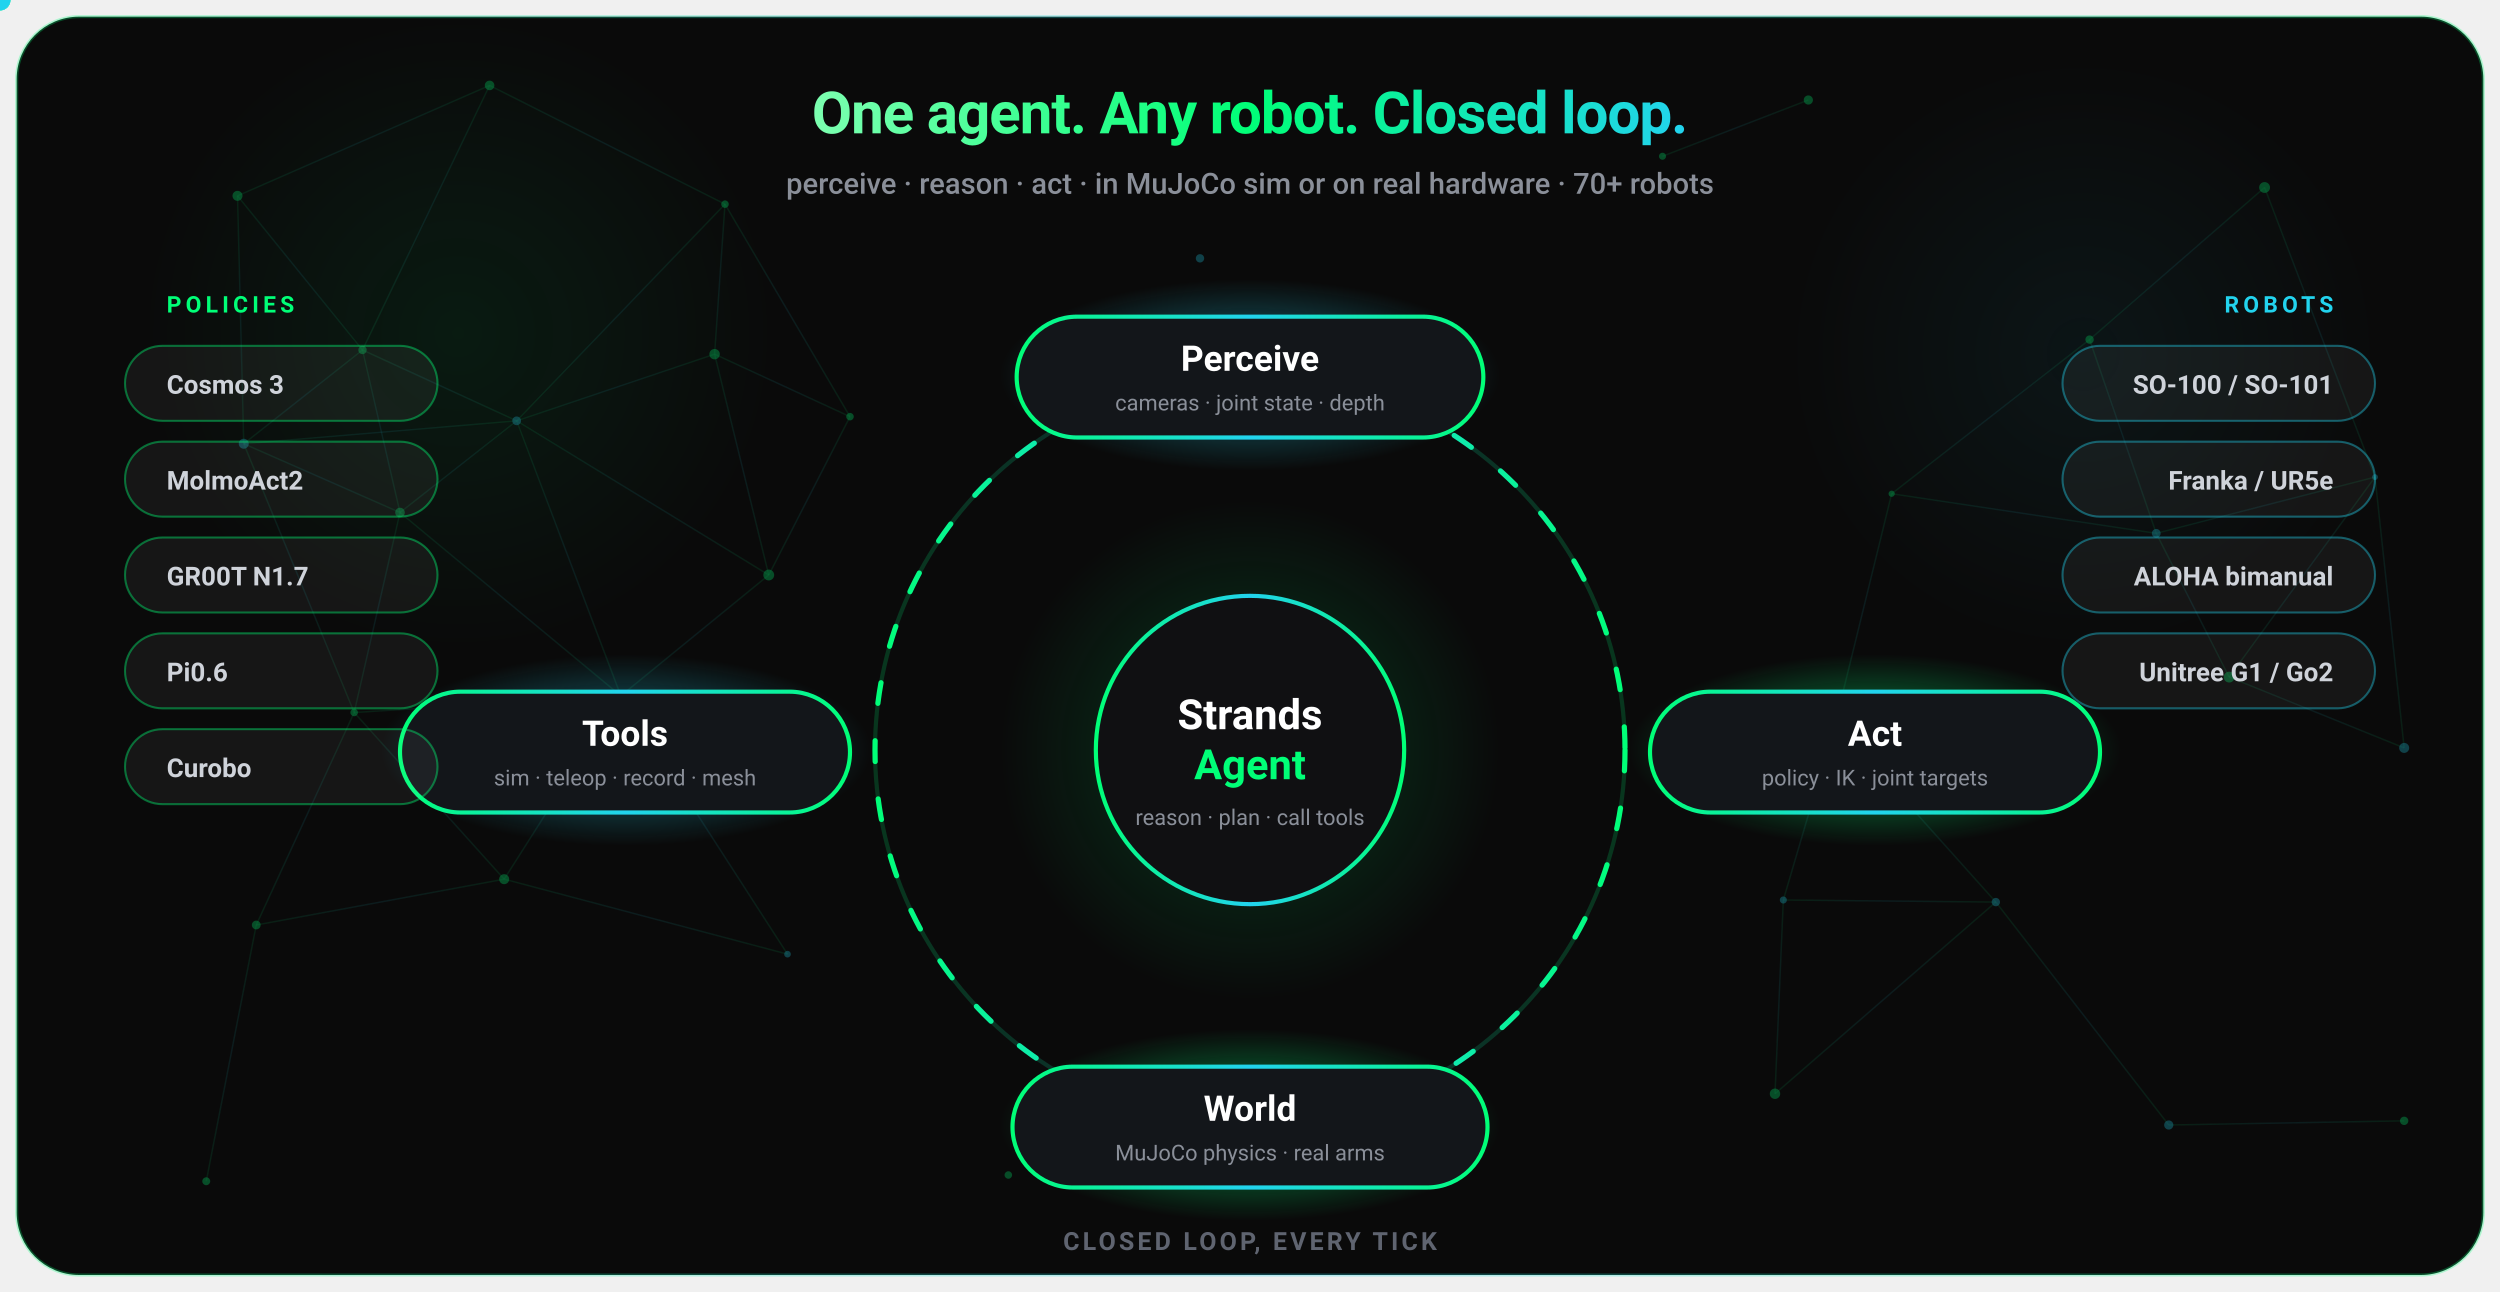
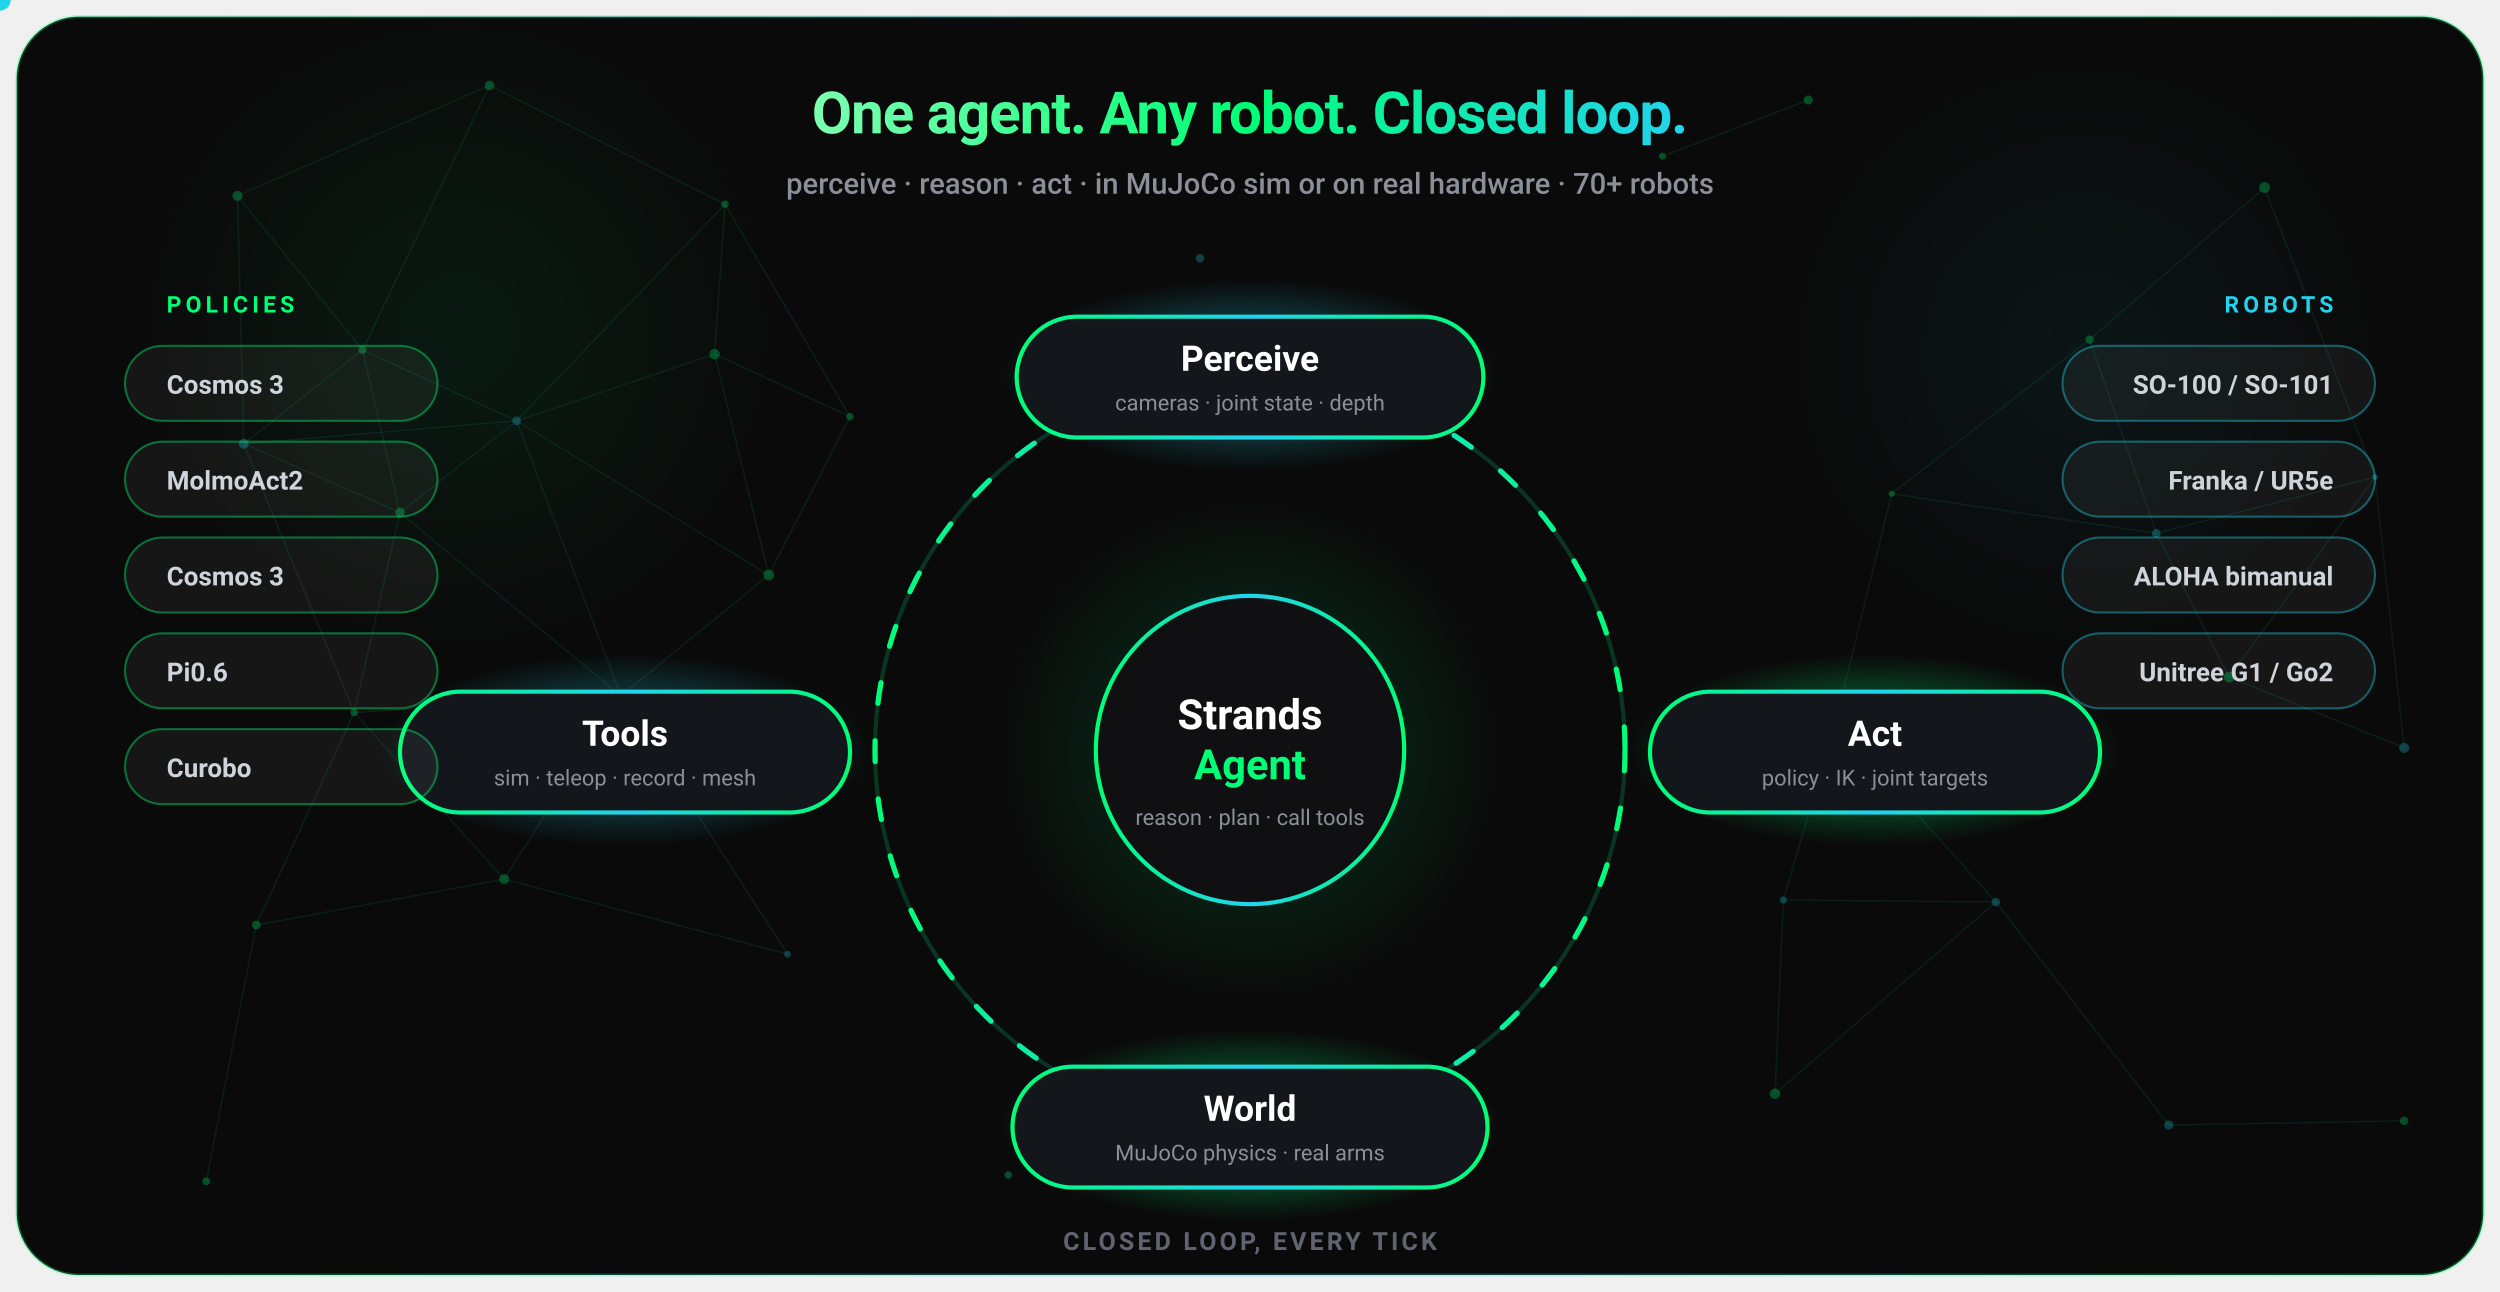
<svg xmlns="http://www.w3.org/2000/svg" viewBox="0 0 1200 620" width="1200" height="620" font-family="-apple-system, BlinkMacSystemFont, 'Segoe UI', Roboto, Helvetica, Arial, sans-serif">
  <defs>
    <linearGradient id="gx" x1="0" y1="0" x2="1" y2="0">
      <stop offset="0" stop-color="#00FF77" />
      <stop offset="0.5" stop-color="#22D3EE" />
      <stop offset="1" stop-color="#00FF77" />
      <animateTransform attributeName="gradientTransform" type="translate" values="-0.3 0; 0.3 0; -0.3 0" dur="7s" repeatCount="indefinite" />
    </linearGradient>
    <linearGradient id="gxTitle" x1="0" y1="0" x2="1" y2="0">
      <stop offset="0" stop-color="#7CFFB0" />
      <stop offset="0.5" stop-color="#00FF77" />
      <stop offset="1" stop-color="#22D3EE" />
      <animateTransform attributeName="gradientTransform" type="translate" values="-0.4 0; 0.4 0; -0.4 0" dur="9s" repeatCount="indefinite" />
    </linearGradient>
    <radialGradient id="glowG" cx="0.5" cy="0.5" r="0.5">
      <stop offset="0" stop-color="#00FF77" stop-opacity="0.55" />
      <stop offset="1" stop-color="#00FF77" stop-opacity="0" />
    </radialGradient>
    <radialGradient id="glowC" cx="0.5" cy="0.5" r="0.5">
      <stop offset="0" stop-color="#22D3EE" stop-opacity="0.5" />
      <stop offset="1" stop-color="#22D3EE" stop-opacity="0" />
    </radialGradient>
    <radialGradient id="coreGlow" cx="0.5" cy="0.5" r="0.5">
      <stop offset="0" stop-color="#00FF77" stop-opacity="0.4" />
      <stop offset="0.6" stop-color="#00FF77" stop-opacity="0.08" />
      <stop offset="1" stop-color="#00FF77" stop-opacity="0" />
    </radialGradient>
    <filter id="blurBig" x="-50%" y="-50%" width="200%" height="200%">
      <feGaussianBlur stdDeviation="44" />
    </filter>
  </defs>
  <rect x="8" y="8" width="1184" height="604" rx="30" fill="#0a0a0a" />
  <rect x="8" y="8" width="1184" height="604" rx="30" fill="none" stroke="url(#gx)" stroke-opacity="0.28" stroke-width="1.5" />
  <g opacity="0.5">
    <circle cx="220" cy="160" r="150" fill="url(#glowG)" opacity="0.25">
      <animateTransform attributeName="transform" type="translate" values="0 0; 40 30; 0 0" dur="24s" repeatCount="indefinite" />
    </circle>
    <circle cx="1000" cy="170" r="140" fill="url(#glowC)" opacity="0.22">
      <animateTransform attributeName="transform" type="translate" values="0 0; -40 40; 0 0" dur="27s" repeatCount="indefinite" />
    </circle>
    <line x1="1035" y1="256" x2="1003" y2="163" stroke="url(#gx)" stroke-width="0.7" stroke-opacity="0.18">
      <animate attributeName="stroke-opacity" values="0.05;0.32;0.05" dur="6s" begin="0.0s" repeatCount="indefinite" />
    </line>
    <line x1="1035" y1="256" x2="1070" y2="325" stroke="url(#gx)" stroke-width="0.7" stroke-opacity="0.18">
      <animate attributeName="stroke-opacity" values="0.05;0.32;0.05" dur="7s" begin="0.6s" repeatCount="indefinite" />
    </line>
    <line x1="1035" y1="256" x2="908" y2="237" stroke="url(#gx)" stroke-width="0.7" stroke-opacity="0.18">
      <animate attributeName="stroke-opacity" values="0.05;0.32;0.05" dur="8s" begin="1.2s" repeatCount="indefinite" />
    </line>
    <line x1="1035" y1="256" x2="1140" y2="229" stroke="url(#gx)" stroke-width="0.7" stroke-opacity="0.18">
      <animate attributeName="stroke-opacity" values="0.05;0.32;0.05" dur="9s" begin="1.8s" repeatCount="indefinite" />
    </line>
    <line x1="1003" y1="163" x2="1087" y2="90" stroke="url(#gx)" stroke-width="0.7" stroke-opacity="0.18">
      <animate attributeName="stroke-opacity" values="0.05;0.32;0.05" dur="10s" begin="2.4s" repeatCount="indefinite" />
    </line>
    <line x1="1003" y1="163" x2="908" y2="237" stroke="url(#gx)" stroke-width="0.7" stroke-opacity="0.18">
      <animate attributeName="stroke-opacity" values="0.05;0.32;0.05" dur="11s" begin="0.0s" repeatCount="indefinite" />
    </line>
    <line x1="117" y1="213" x2="170" y2="342" stroke="url(#gx)" stroke-width="0.7" stroke-opacity="0.18">
      <animate attributeName="stroke-opacity" values="0.05;0.32;0.05" dur="12s" begin="0.6s" repeatCount="indefinite" />
    </line>
    <line x1="117" y1="213" x2="114" y2="94" stroke="url(#gx)" stroke-width="0.7" stroke-opacity="0.18">
      <animate attributeName="stroke-opacity" values="0.05;0.32;0.05" dur="6s" begin="1.2s" repeatCount="indefinite" />
    </line>
    <line x1="117" y1="213" x2="248" y2="202" stroke="url(#gx)" stroke-width="0.7" stroke-opacity="0.18">
      <animate attributeName="stroke-opacity" values="0.05;0.32;0.05" dur="7s" begin="1.8s" repeatCount="indefinite" />
    </line>
    <line x1="117" y1="213" x2="192" y2="246" stroke="url(#gx)" stroke-width="0.7" stroke-opacity="0.18">
      <animate attributeName="stroke-opacity" values="0.05;0.32;0.05" dur="8s" begin="2.4s" repeatCount="indefinite" />
    </line>
    <line x1="117" y1="213" x2="174" y2="168" stroke="url(#gx)" stroke-width="0.7" stroke-opacity="0.18">
      <animate attributeName="stroke-opacity" values="0.05;0.32;0.05" dur="9s" begin="0.0s" repeatCount="indefinite" />
    </line>
    <line x1="1070" y1="325" x2="1154" y2="359" stroke="url(#gx)" stroke-width="0.7" stroke-opacity="0.18">
      <animate attributeName="stroke-opacity" values="0.05;0.32;0.05" dur="10s" begin="0.6s" repeatCount="indefinite" />
    </line>
    <line x1="1070" y1="325" x2="1140" y2="229" stroke="url(#gx)" stroke-width="0.7" stroke-opacity="0.18">
      <animate attributeName="stroke-opacity" values="0.05;0.32;0.05" dur="11s" begin="1.2s" repeatCount="indefinite" />
    </line>
    <line x1="1087" y1="90" x2="1140" y2="229" stroke="url(#gx)" stroke-width="0.7" stroke-opacity="0.18">
      <animate attributeName="stroke-opacity" values="0.05;0.32;0.05" dur="12s" begin="1.8s" repeatCount="indefinite" />
    </line>
    <line x1="123" y1="444" x2="170" y2="342" stroke="url(#gx)" stroke-width="0.7" stroke-opacity="0.18">
      <animate attributeName="stroke-opacity" values="0.05;0.32;0.05" dur="6s" begin="2.4s" repeatCount="indefinite" />
    </line>
    <line x1="123" y1="444" x2="99" y2="567" stroke="url(#gx)" stroke-width="0.7" stroke-opacity="0.18">
      <animate attributeName="stroke-opacity" values="0.05;0.32;0.05" dur="7s" begin="0.0s" repeatCount="indefinite" />
    </line>
    <line x1="123" y1="444" x2="242" y2="422" stroke="url(#gx)" stroke-width="0.7" stroke-opacity="0.18">
      <animate attributeName="stroke-opacity" values="0.05;0.32;0.05" dur="8s" begin="0.6s" repeatCount="indefinite" />
    </line>
    <line x1="348" y1="98" x2="235" y2="41" stroke="url(#gx)" stroke-width="0.7" stroke-opacity="0.18">
      <animate attributeName="stroke-opacity" values="0.05;0.32;0.05" dur="9s" begin="1.2s" repeatCount="indefinite" />
    </line>
    <line x1="348" y1="98" x2="248" y2="202" stroke="url(#gx)" stroke-width="0.7" stroke-opacity="0.18">
      <animate attributeName="stroke-opacity" values="0.05;0.32;0.05" dur="10s" begin="1.8s" repeatCount="indefinite" />
    </line>
    <line x1="348" y1="98" x2="408" y2="200" stroke="url(#gx)" stroke-width="0.7" stroke-opacity="0.18">
      <animate attributeName="stroke-opacity" values="0.05;0.32;0.05" dur="11s" begin="2.4s" repeatCount="indefinite" />
    </line>
    <line x1="348" y1="98" x2="343" y2="170" stroke="url(#gx)" stroke-width="0.7" stroke-opacity="0.18">
      <animate attributeName="stroke-opacity" values="0.05;0.32;0.05" dur="12s" begin="0.0s" repeatCount="indefinite" />
    </line>
    <line x1="378" y1="458" x2="298" y2="334" stroke="url(#gx)" stroke-width="0.7" stroke-opacity="0.18">
      <animate attributeName="stroke-opacity" values="0.05;0.32;0.05" dur="6s" begin="0.6s" repeatCount="indefinite" />
    </line>
    <line x1="378" y1="458" x2="242" y2="422" stroke="url(#gx)" stroke-width="0.7" stroke-opacity="0.18">
      <animate attributeName="stroke-opacity" values="0.05;0.32;0.05" dur="7s" begin="1.2s" repeatCount="indefinite" />
    </line>
    <line x1="798" y1="75" x2="868" y2="48" stroke="url(#gx)" stroke-width="0.7" stroke-opacity="0.18">
      <animate attributeName="stroke-opacity" values="0.05;0.32;0.05" dur="8s" begin="1.8s" repeatCount="indefinite" />
    </line>
    <line x1="170" y1="342" x2="192" y2="246" stroke="url(#gx)" stroke-width="0.7" stroke-opacity="0.18">
      <animate attributeName="stroke-opacity" values="0.05;0.32;0.05" dur="9s" begin="2.4s" repeatCount="indefinite" />
    </line>
    <line x1="170" y1="342" x2="298" y2="334" stroke="url(#gx)" stroke-width="0.7" stroke-opacity="0.18">
      <animate attributeName="stroke-opacity" values="0.05;0.32;0.05" dur="10s" begin="0.0s" repeatCount="indefinite" />
    </line>
    <line x1="170" y1="342" x2="242" y2="422" stroke="url(#gx)" stroke-width="0.7" stroke-opacity="0.18">
      <animate attributeName="stroke-opacity" values="0.05;0.32;0.05" dur="11s" begin="0.6s" repeatCount="indefinite" />
    </line>
    <line x1="881" y1="347" x2="908" y2="237" stroke="url(#gx)" stroke-width="0.7" stroke-opacity="0.18">
      <animate attributeName="stroke-opacity" values="0.05;0.32;0.05" dur="12s" begin="1.2s" repeatCount="indefinite" />
    </line>
    <line x1="881" y1="347" x2="958" y2="433" stroke="url(#gx)" stroke-width="0.7" stroke-opacity="0.18">
      <animate attributeName="stroke-opacity" values="0.05;0.32;0.05" dur="6s" begin="1.8s" repeatCount="indefinite" />
    </line>
    <line x1="881" y1="347" x2="856" y2="432" stroke="url(#gx)" stroke-width="0.7" stroke-opacity="0.18">
      <animate attributeName="stroke-opacity" values="0.05;0.32;0.05" dur="7s" begin="2.4s" repeatCount="indefinite" />
    </line>
    <line x1="114" y1="94" x2="235" y2="41" stroke="url(#gx)" stroke-width="0.7" stroke-opacity="0.18">
      <animate attributeName="stroke-opacity" values="0.05;0.32;0.05" dur="8s" begin="0.0s" repeatCount="indefinite" />
    </line>
    <line x1="114" y1="94" x2="174" y2="168" stroke="url(#gx)" stroke-width="0.7" stroke-opacity="0.18">
      <animate attributeName="stroke-opacity" values="0.05;0.32;0.05" dur="9s" begin="0.6s" repeatCount="indefinite" />
    </line>
    <line x1="235" y1="41" x2="174" y2="168" stroke="url(#gx)" stroke-width="0.7" stroke-opacity="0.18">
      <animate attributeName="stroke-opacity" values="0.05;0.32;0.05" dur="10s" begin="1.2s" repeatCount="indefinite" />
    </line>
    <line x1="248" y1="202" x2="192" y2="246" stroke="url(#gx)" stroke-width="0.7" stroke-opacity="0.18">
      <animate attributeName="stroke-opacity" values="0.05;0.32;0.05" dur="11s" begin="1.8s" repeatCount="indefinite" />
    </line>
    <line x1="248" y1="202" x2="369" y2="276" stroke="url(#gx)" stroke-width="0.7" stroke-opacity="0.18">
      <animate attributeName="stroke-opacity" values="0.05;0.32;0.05" dur="12s" begin="2.4s" repeatCount="indefinite" />
    </line>
    <line x1="248" y1="202" x2="298" y2="334" stroke="url(#gx)" stroke-width="0.7" stroke-opacity="0.18">
      <animate attributeName="stroke-opacity" values="0.05;0.32;0.05" dur="6s" begin="0.0s" repeatCount="indefinite" />
    </line>
    <line x1="248" y1="202" x2="343" y2="170" stroke="url(#gx)" stroke-width="0.7" stroke-opacity="0.18">
      <animate attributeName="stroke-opacity" values="0.05;0.32;0.05" dur="7s" begin="0.6s" repeatCount="indefinite" />
    </line>
    <line x1="248" y1="202" x2="174" y2="168" stroke="url(#gx)" stroke-width="0.7" stroke-opacity="0.18">
      <animate attributeName="stroke-opacity" values="0.05;0.32;0.05" dur="8s" begin="1.2s" repeatCount="indefinite" />
    </line>
    <line x1="192" y1="246" x2="298" y2="334" stroke="url(#gx)" stroke-width="0.7" stroke-opacity="0.18">
      <animate attributeName="stroke-opacity" values="0.05;0.32;0.05" dur="9s" begin="1.8s" repeatCount="indefinite" />
    </line>
    <line x1="192" y1="246" x2="174" y2="168" stroke="url(#gx)" stroke-width="0.7" stroke-opacity="0.18">
      <animate attributeName="stroke-opacity" values="0.05;0.32;0.05" dur="10s" begin="2.4s" repeatCount="indefinite" />
    </line>
    <line x1="958" y1="433" x2="852" y2="525" stroke="url(#gx)" stroke-width="0.7" stroke-opacity="0.18">
      <animate attributeName="stroke-opacity" values="0.05;0.32;0.05" dur="11s" begin="0.0s" repeatCount="indefinite" />
    </line>
    <line x1="958" y1="433" x2="1041" y2="540" stroke="url(#gx)" stroke-width="0.7" stroke-opacity="0.18">
      <animate attributeName="stroke-opacity" values="0.05;0.32;0.05" dur="12s" begin="0.6s" repeatCount="indefinite" />
    </line>
    <line x1="958" y1="433" x2="856" y2="432" stroke="url(#gx)" stroke-width="0.7" stroke-opacity="0.18">
      <animate attributeName="stroke-opacity" values="0.05;0.32;0.05" dur="6s" begin="1.2s" repeatCount="indefinite" />
    </line>
    <line x1="852" y1="525" x2="856" y2="432" stroke="url(#gx)" stroke-width="0.7" stroke-opacity="0.18">
      <animate attributeName="stroke-opacity" values="0.05;0.32;0.05" dur="7s" begin="1.8s" repeatCount="indefinite" />
    </line>
    <line x1="1041" y1="540" x2="1154" y2="538" stroke="url(#gx)" stroke-width="0.7" stroke-opacity="0.18">
      <animate attributeName="stroke-opacity" values="0.05;0.32;0.05" dur="8s" begin="2.4s" repeatCount="indefinite" />
    </line>
    <line x1="369" y1="276" x2="298" y2="334" stroke="url(#gx)" stroke-width="0.7" stroke-opacity="0.18">
      <animate attributeName="stroke-opacity" values="0.05;0.32;0.05" dur="9s" begin="0.0s" repeatCount="indefinite" />
    </line>
    <line x1="369" y1="276" x2="408" y2="200" stroke="url(#gx)" stroke-width="0.7" stroke-opacity="0.18">
      <animate attributeName="stroke-opacity" values="0.05;0.32;0.05" dur="10s" begin="0.6s" repeatCount="indefinite" />
    </line>
    <line x1="369" y1="276" x2="343" y2="170" stroke="url(#gx)" stroke-width="0.7" stroke-opacity="0.18">
      <animate attributeName="stroke-opacity" values="0.05;0.32;0.05" dur="11s" begin="1.2s" repeatCount="indefinite" />
    </line>
    <line x1="298" y1="334" x2="242" y2="422" stroke="url(#gx)" stroke-width="0.7" stroke-opacity="0.18">
      <animate attributeName="stroke-opacity" values="0.05;0.32;0.05" dur="12s" begin="1.8s" repeatCount="indefinite" />
    </line>
    <line x1="408" y1="200" x2="343" y2="170" stroke="url(#gx)" stroke-width="0.7" stroke-opacity="0.18">
      <animate attributeName="stroke-opacity" values="0.05;0.32;0.05" dur="6s" begin="2.4s" repeatCount="indefinite" />
    </line>
    <line x1="1154" y1="359" x2="1140" y2="229" stroke="url(#gx)" stroke-width="0.7" stroke-opacity="0.18">
      <animate attributeName="stroke-opacity" values="0.05;0.32;0.05" dur="7s" begin="0.0s" repeatCount="indefinite" />
    </line>
    <circle r="1.8" fill="#7CFFB0" opacity="0.9">
      <animate attributeName="cx" values="1035;1003" dur="2.5s" begin="0.0s" repeatCount="indefinite" />
      <animate attributeName="cy" values="256;163" dur="2.5s" begin="0.0s" repeatCount="indefinite" />
      <animate attributeName="opacity" values="0;0.9;0" dur="2.5s" begin="0.0s" repeatCount="indefinite" />
    </circle>
    <circle r="1.8" fill="#7CFFB0" opacity="0.9">
      <animate attributeName="cx" values="1035;1070" dur="3.5s" begin="0.4s" repeatCount="indefinite" />
      <animate attributeName="cy" values="256;325" dur="3.5s" begin="0.4s" repeatCount="indefinite" />
      <animate attributeName="opacity" values="0;0.9;0" dur="3.5s" begin="0.4s" repeatCount="indefinite" />
    </circle>
    <circle r="1.8" fill="#7CFFB0" opacity="0.9">
      <animate attributeName="cx" values="1035;908" dur="4.5s" begin="0.8s" repeatCount="indefinite" />
      <animate attributeName="cy" values="256;237" dur="4.5s" begin="0.8s" repeatCount="indefinite" />
      <animate attributeName="opacity" values="0;0.9;0" dur="4.5s" begin="0.8s" repeatCount="indefinite" />
    </circle>
    <circle r="1.8" fill="#7CFFB0" opacity="0.9">
      <animate attributeName="cx" values="1035;1140" dur="5.5s" begin="1.2s" repeatCount="indefinite" />
      <animate attributeName="cy" values="256;229" dur="5.5s" begin="1.2s" repeatCount="indefinite" />
      <animate attributeName="opacity" values="0;0.9;0" dur="5.5s" begin="1.2s" repeatCount="indefinite" />
    </circle>
    <circle r="1.8" fill="#7CFFB0" opacity="0.9">
      <animate attributeName="cx" values="1003;1087" dur="2.5s" begin="1.6s" repeatCount="indefinite" />
      <animate attributeName="cy" values="163;90" dur="2.5s" begin="1.6s" repeatCount="indefinite" />
      <animate attributeName="opacity" values="0;0.9;0" dur="2.5s" begin="1.6s" repeatCount="indefinite" />
    </circle>
    <circle r="1.8" fill="#7CFFB0" opacity="0.9">
      <animate attributeName="cx" values="1003;908" dur="3.5s" begin="2.0s" repeatCount="indefinite" />
      <animate attributeName="cy" values="163;237" dur="3.5s" begin="2.0s" repeatCount="indefinite" />
      <animate attributeName="opacity" values="0;0.9;0" dur="3.5s" begin="2.0s" repeatCount="indefinite" />
    </circle>
    <circle r="1.8" fill="#7CFFB0" opacity="0.9">
      <animate attributeName="cx" values="117;170" dur="4.5s" begin="2.4s" repeatCount="indefinite" />
      <animate attributeName="cy" values="213;342" dur="4.5s" begin="2.4s" repeatCount="indefinite" />
      <animate attributeName="opacity" values="0;0.9;0" dur="4.5s" begin="2.4s" repeatCount="indefinite" />
    </circle>
    <circle r="1.8" fill="#7CFFB0" opacity="0.9">
      <animate attributeName="cx" values="117;114" dur="5.5s" begin="2.8s" repeatCount="indefinite" />
      <animate attributeName="cy" values="213;94" dur="5.5s" begin="2.8s" repeatCount="indefinite" />
      <animate attributeName="opacity" values="0;0.9;0" dur="5.5s" begin="2.8s" repeatCount="indefinite" />
    </circle>
    <circle r="1.8" fill="#7CFFB0" opacity="0.9">
      <animate attributeName="cx" values="117;248" dur="2.5s" begin="3.2s" repeatCount="indefinite" />
      <animate attributeName="cy" values="213;202" dur="2.5s" begin="3.2s" repeatCount="indefinite" />
      <animate attributeName="opacity" values="0;0.9;0" dur="2.5s" begin="3.2s" repeatCount="indefinite" />
    </circle>
    <circle r="1.8" fill="#7CFFB0" opacity="0.9">
      <animate attributeName="cx" values="117;192" dur="3.5s" begin="3.6s" repeatCount="indefinite" />
      <animate attributeName="cy" values="213;246" dur="3.5s" begin="3.6s" repeatCount="indefinite" />
      <animate attributeName="opacity" values="0;0.9;0" dur="3.5s" begin="3.6s" repeatCount="indefinite" />
    </circle>
    <circle cx="1035" cy="256" r="2.1" fill="#22D3EE" fill-opacity="0.55">
      <animate attributeName="fill-opacity" values="0.2;0.7;0.2" dur="3s" begin="0.0s" repeatCount="indefinite" />
      <animate attributeName="r" values="2.1;3.1;2.1" dur="3s" begin="0.0s" repeatCount="indefinite" />
    </circle>
    <circle cx="1003" cy="163" r="2.0" fill="#00FF77" fill-opacity="0.55">
      <animate attributeName="fill-opacity" values="0.2;0.7;0.2" dur="4s" begin="0.5s" repeatCount="indefinite" />
      <animate attributeName="r" values="2.0;3.0;2.0" dur="4s" begin="0.5s" repeatCount="indefinite" />
    </circle>
    <circle cx="694" cy="551" r="1.4" fill="#00FF77" fill-opacity="0.55">
      <animate attributeName="fill-opacity" values="0.2;0.7;0.2" dur="5s" begin="1.0s" repeatCount="indefinite" />
      <animate attributeName="r" values="1.4;2.4;1.4" dur="5s" begin="1.0s" repeatCount="indefinite" />
    </circle>
    <circle cx="117" cy="213" r="2.4" fill="#22D3EE" fill-opacity="0.55">
      <animate attributeName="fill-opacity" values="0.2;0.7;0.2" dur="6s" begin="1.5s" repeatCount="indefinite" />
      <animate attributeName="r" values="2.4;3.4;2.4" dur="6s" begin="1.5s" repeatCount="indefinite" />
    </circle>
    <circle cx="1070" cy="325" r="2.6" fill="#00FF77" fill-opacity="0.55">
      <animate attributeName="fill-opacity" values="0.2;0.7;0.2" dur="7s" begin="2.0s" repeatCount="indefinite" />
      <animate attributeName="r" values="2.6;3.6;2.6" dur="7s" begin="2.0s" repeatCount="indefinite" />
    </circle>
    <circle cx="1087" cy="90" r="2.6" fill="#00FF77" fill-opacity="0.55">
      <animate attributeName="fill-opacity" values="0.2;0.7;0.2" dur="3s" begin="2.5s" repeatCount="indefinite" />
      <animate attributeName="r" values="2.6;3.6;2.6" dur="3s" begin="2.5s" repeatCount="indefinite" />
    </circle>
    <circle cx="576" cy="124" r="2.0" fill="#22D3EE" fill-opacity="0.55">
      <animate attributeName="fill-opacity" values="0.2;0.7;0.2" dur="4s" begin="0.0s" repeatCount="indefinite" />
      <animate attributeName="r" values="2.0;3.0;2.0" dur="4s" begin="0.0s" repeatCount="indefinite" />
    </circle>
    <circle cx="123" cy="444" r="2.1" fill="#00FF77" fill-opacity="0.55">
      <animate attributeName="fill-opacity" values="0.2;0.7;0.2" dur="5s" begin="0.5s" repeatCount="indefinite" />
      <animate attributeName="r" values="2.1;3.1;2.1" dur="5s" begin="0.5s" repeatCount="indefinite" />
    </circle>
    <circle cx="348" cy="98" r="1.8" fill="#00FF77" fill-opacity="0.55">
      <animate attributeName="fill-opacity" values="0.2;0.7;0.2" dur="6s" begin="1.0s" repeatCount="indefinite" />
      <animate attributeName="r" values="1.8;2.8;1.8" dur="6s" begin="1.0s" repeatCount="indefinite" />
    </circle>
    <circle cx="378" cy="458" r="1.6" fill="#22D3EE" fill-opacity="0.55">
      <animate attributeName="fill-opacity" values="0.2;0.7;0.2" dur="7s" begin="1.5s" repeatCount="indefinite" />
      <animate attributeName="r" values="1.6;2.6;1.6" dur="7s" begin="1.5s" repeatCount="indefinite" />
    </circle>
    <circle cx="798" cy="75" r="1.7" fill="#00FF77" fill-opacity="0.55">
      <animate attributeName="fill-opacity" values="0.2;0.7;0.2" dur="3s" begin="2.0s" repeatCount="indefinite" />
      <animate attributeName="r" values="1.7;2.7;1.7" dur="3s" begin="2.0s" repeatCount="indefinite" />
    </circle>
    <circle cx="170" cy="342" r="1.8" fill="#00FF77" fill-opacity="0.55">
      <animate attributeName="fill-opacity" values="0.2;0.7;0.2" dur="4s" begin="2.5s" repeatCount="indefinite" />
      <animate attributeName="r" values="1.8;2.8;1.8" dur="4s" begin="2.5s" repeatCount="indefinite" />
    </circle>
    <circle cx="881" cy="347" r="2.1" fill="#22D3EE" fill-opacity="0.55">
      <animate attributeName="fill-opacity" values="0.2;0.7;0.2" dur="5s" begin="0.0s" repeatCount="indefinite" />
      <animate attributeName="r" values="2.1;3.1;2.1" dur="5s" begin="0.0s" repeatCount="indefinite" />
    </circle>
    <circle cx="114" cy="94" r="2.4" fill="#00FF77" fill-opacity="0.55">
      <animate attributeName="fill-opacity" values="0.2;0.7;0.2" dur="6s" begin="0.5s" repeatCount="indefinite" />
      <animate attributeName="r" values="2.4;3.4;2.4" dur="6s" begin="0.5s" repeatCount="indefinite" />
    </circle>
    <circle cx="235" cy="41" r="2.3" fill="#00FF77" fill-opacity="0.55">
      <animate attributeName="fill-opacity" values="0.2;0.7;0.2" dur="7s" begin="1.0s" repeatCount="indefinite" />
      <animate attributeName="r" values="2.3;3.3;2.3" dur="7s" begin="1.0s" repeatCount="indefinite" />
    </circle>
    <circle cx="248" cy="202" r="2.1" fill="#22D3EE" fill-opacity="0.55">
      <animate attributeName="fill-opacity" values="0.2;0.7;0.2" dur="3s" begin="1.5s" repeatCount="indefinite" />
      <animate attributeName="r" values="2.1;3.1;2.1" dur="3s" begin="1.5s" repeatCount="indefinite" />
    </circle>
    <circle cx="908" cy="237" r="1.5" fill="#00FF77" fill-opacity="0.55">
      <animate attributeName="fill-opacity" values="0.2;0.7;0.2" dur="4s" begin="2.0s" repeatCount="indefinite" />
      <animate attributeName="r" values="1.5;2.5;1.5" dur="4s" begin="2.0s" repeatCount="indefinite" />
    </circle>
    <circle cx="192" cy="246" r="2.3" fill="#00FF77" fill-opacity="0.55">
      <animate attributeName="fill-opacity" values="0.2;0.7;0.2" dur="5s" begin="2.5s" repeatCount="indefinite" />
      <animate attributeName="r" values="2.3;3.3;2.3" dur="5s" begin="2.5s" repeatCount="indefinite" />
    </circle>
    <circle cx="958" cy="433" r="2.0" fill="#22D3EE" fill-opacity="0.55">
      <animate attributeName="fill-opacity" values="0.2;0.7;0.2" dur="6s" begin="0.0s" repeatCount="indefinite" />
      <animate attributeName="r" values="2.0;3.0;2.0" dur="6s" begin="0.0s" repeatCount="indefinite" />
    </circle>
    <circle cx="99" cy="567" r="1.9" fill="#00FF77" fill-opacity="0.55">
      <animate attributeName="fill-opacity" values="0.2;0.7;0.2" dur="7s" begin="0.5s" repeatCount="indefinite" />
      <animate attributeName="r" values="1.9;2.9;1.9" dur="7s" begin="0.5s" repeatCount="indefinite" />
    </circle>
    <circle cx="852" cy="525" r="2.5" fill="#00FF77" fill-opacity="0.55">
      <animate attributeName="fill-opacity" values="0.2;0.7;0.2" dur="3s" begin="1.0s" repeatCount="indefinite" />
      <animate attributeName="r" values="2.5;3.5;2.5" dur="3s" begin="1.0s" repeatCount="indefinite" />
    </circle>
    <circle cx="1041" cy="540" r="2.2" fill="#22D3EE" fill-opacity="0.55">
      <animate attributeName="fill-opacity" values="0.2;0.7;0.2" dur="4s" begin="1.5s" repeatCount="indefinite" />
      <animate attributeName="r" values="2.2;3.2;2.2" dur="4s" begin="1.5s" repeatCount="indefinite" />
    </circle>
    <circle cx="1154" cy="538" r="2.0" fill="#00FF77" fill-opacity="0.55">
      <animate attributeName="fill-opacity" values="0.2;0.7;0.2" dur="5s" begin="2.0s" repeatCount="indefinite" />
      <animate attributeName="r" values="2.0;3.0;2.0" dur="5s" begin="2.0s" repeatCount="indefinite" />
    </circle>
    <circle cx="369" cy="276" r="2.6" fill="#00FF77" fill-opacity="0.55">
      <animate attributeName="fill-opacity" values="0.2;0.7;0.2" dur="6s" begin="2.5s" repeatCount="indefinite" />
      <animate attributeName="r" values="2.6;3.6;2.6" dur="6s" begin="2.5s" repeatCount="indefinite" />
    </circle>
    <circle cx="298" cy="334" r="2.1" fill="#22D3EE" fill-opacity="0.55">
      <animate attributeName="fill-opacity" values="0.2;0.7;0.2" dur="7s" begin="0.0s" repeatCount="indefinite" />
      <animate attributeName="r" values="2.1;3.1;2.1" dur="7s" begin="0.0s" repeatCount="indefinite" />
    </circle>
    <circle cx="868" cy="48" r="2.2" fill="#00FF77" fill-opacity="0.55">
      <animate attributeName="fill-opacity" values="0.2;0.7;0.2" dur="3s" begin="0.5s" repeatCount="indefinite" />
      <animate attributeName="r" values="2.2;3.2;2.2" dur="3s" begin="0.5s" repeatCount="indefinite" />
    </circle>
    <circle cx="408" cy="200" r="1.8" fill="#00FF77" fill-opacity="0.55">
      <animate attributeName="fill-opacity" values="0.2;0.7;0.2" dur="4s" begin="1.0s" repeatCount="indefinite" />
      <animate attributeName="r" values="1.8;2.8;1.8" dur="4s" begin="1.0s" repeatCount="indefinite" />
    </circle>
    <circle cx="1154" cy="359" r="2.4" fill="#22D3EE" fill-opacity="0.55">
      <animate attributeName="fill-opacity" values="0.2;0.7;0.2" dur="5s" begin="1.5s" repeatCount="indefinite" />
      <animate attributeName="r" values="2.4;3.4;2.4" dur="5s" begin="1.5s" repeatCount="indefinite" />
    </circle>
    <circle cx="343" cy="170" r="2.5" fill="#00FF77" fill-opacity="0.55">
      <animate attributeName="fill-opacity" values="0.2;0.7;0.2" dur="6s" begin="2.0s" repeatCount="indefinite" />
      <animate attributeName="r" values="2.5;3.5;2.5" dur="6s" begin="2.0s" repeatCount="indefinite" />
    </circle>
    <circle cx="242" cy="422" r="2.4" fill="#00FF77" fill-opacity="0.55">
      <animate attributeName="fill-opacity" values="0.2;0.7;0.2" dur="7s" begin="2.5s" repeatCount="indefinite" />
      <animate attributeName="r" values="2.4;3.4;2.4" dur="7s" begin="2.5s" repeatCount="indefinite" />
    </circle>
    <circle cx="1140" cy="229" r="1.4" fill="#22D3EE" fill-opacity="0.55">
      <animate attributeName="fill-opacity" values="0.2;0.7;0.2" dur="3s" begin="0.0s" repeatCount="indefinite" />
      <animate attributeName="r" values="1.4;2.4;1.4" dur="3s" begin="0.0s" repeatCount="indefinite" />
    </circle>
    <circle cx="174" cy="168" r="2.0" fill="#00FF77" fill-opacity="0.55">
      <animate attributeName="fill-opacity" values="0.2;0.7;0.2" dur="4s" begin="0.5s" repeatCount="indefinite" />
      <animate attributeName="r" values="2.0;3.0;2.0" dur="4s" begin="0.5s" repeatCount="indefinite" />
    </circle>
    <circle cx="484" cy="564" r="1.8" fill="#00FF77" fill-opacity="0.55">
      <animate attributeName="fill-opacity" values="0.2;0.7;0.2" dur="5s" begin="1.0s" repeatCount="indefinite" />
      <animate attributeName="r" values="1.8;2.8;1.8" dur="5s" begin="1.0s" repeatCount="indefinite" />
    </circle>
    <circle cx="856" cy="432" r="1.7" fill="#22D3EE" fill-opacity="0.55">
      <animate attributeName="fill-opacity" values="0.2;0.7;0.2" dur="6s" begin="1.5s" repeatCount="indefinite" />
      <animate attributeName="r" values="1.7;2.7;1.7" dur="6s" begin="1.5s" repeatCount="indefinite" />
    </circle>
  </g>
  <text x="600" y="64" text-anchor="middle" font-size="28" font-weight="700" fill="url(#gxTitle)" letter-spacing="-0.5">
    One agent. Any robot. Closed loop.
  </text>
  <text x="600" y="93" text-anchor="middle" font-size="14" fill="#8a8f99" font-weight="500">
    perceive · reason · act · in MuJoCo sim or on real hardware · 70+ robots
  </text>
  <circle cx="600" cy="360" r="180" fill="none" stroke="url(#gx)" stroke-opacity="0.18" stroke-width="2" />
  <circle cx="600" cy="360" r="180" fill="none" stroke="url(#gx)" stroke-width="2.5" stroke-linecap="round" stroke-dasharray="10 18">
    <animate attributeName="stroke-dashoffset" values="56;0" dur="1.4s" repeatCount="indefinite" />
  </circle>
  <g>
    <circle r="5" fill="#00FF77">
      <animateMotion dur="6s" repeatCount="indefinite" rotate="auto" path="M600,180 A180,180 0 1,1 599.9,180 Z" />
    </circle>
    <circle r="5" fill="#22D3EE">
      <animateMotion dur="6s" begin="1.5s" repeatCount="indefinite" rotate="auto" path="M600,180 A180,180 0 1,1 599.9,180 Z" />
    </circle>
    <circle r="5" fill="#7CFFB0">
      <animateMotion dur="6s" begin="3s" repeatCount="indefinite" rotate="auto" path="M600,180 A180,180 0 1,1 599.9,180 Z" />
    </circle>
    <circle r="5" fill="#22D3EE">
      <animateMotion dur="6s" begin="4.5s" repeatCount="indefinite" rotate="auto" path="M600,180 A180,180 0 1,1 599.9,180 Z" />
    </circle>
  </g>
  <circle cx="600" cy="360" r="120" fill="url(#coreGlow)">
    <animate attributeName="opacity" values="0.7;1;0.7" dur="4s" repeatCount="indefinite" />
  </circle>
  <circle cx="600" cy="360" r="74" fill="#101012" stroke="url(#gx)" stroke-width="2" />
  <text x="600" y="350" text-anchor="middle" font-size="20" font-weight="700" fill="#ffffff">Strands</text>
  <text x="600" y="374" text-anchor="middle" font-size="20" font-weight="700" fill="#00FF77">Agent</text>
  <text x="600" y="396" text-anchor="middle" font-size="10.5" fill="#8a8f99">reason · plan · call tools</text>
  <ellipse cx="600" cy="180" rx="120" ry="46" fill="url(#glowC)">
    <animate attributeName="opacity" values="0.55;1;0.55" dur="4s" repeatCount="indefinite" />
  </ellipse>
  <rect x="488" y="152" width="224" height="58" rx="29" fill="#13161a" stroke="url(#gx)" stroke-width="2" />
  <text x="600" y="178" text-anchor="middle" font-size="17" font-weight="700" fill="#ffffff">Perceive</text>
  <text x="600" y="197" text-anchor="middle" font-size="10.5" fill="#8a8f99">cameras · joint state · depth</text>
  <ellipse cx="900" cy="360" rx="118" ry="46" fill="url(#glowG)">
    <animate attributeName="opacity" values="0.55;1;0.55" dur="4s" begin="1s" repeatCount="indefinite" />
  </ellipse>
  <rect x="792" y="332" width="216" height="58" rx="29" fill="#13161a" stroke="url(#gx)" stroke-width="2" />
  <text x="900" y="358" text-anchor="middle" font-size="17" font-weight="700" fill="#ffffff">Act</text>
  <text x="900" y="377" text-anchor="middle" font-size="10.5" fill="#8a8f99">policy · IK · joint targets</text>
  <ellipse cx="600" cy="540" rx="120" ry="46" fill="url(#glowG)">
    <animate attributeName="opacity" values="0.55;1;0.55" dur="4s" begin="2s" repeatCount="indefinite" />
  </ellipse>
  <rect x="486" y="512" width="228" height="58" rx="29" fill="#13161a" stroke="url(#gx)" stroke-width="2" />
  <text x="600" y="538" text-anchor="middle" font-size="17" font-weight="700" fill="#ffffff">World</text>
  <text x="600" y="557" text-anchor="middle" font-size="10.5" fill="#8a8f99">MuJoCo physics · real arms</text>
  <ellipse cx="300" cy="360" rx="118" ry="46" fill="url(#glowC)">
    <animate attributeName="opacity" values="0.55;1;0.55" dur="4s" begin="3s" repeatCount="indefinite" />
  </ellipse>
  <rect x="192" y="332" width="216" height="58" rx="29" fill="#13161a" stroke="url(#gx)" stroke-width="2" />
  <text x="300" y="358" text-anchor="middle" font-size="17" font-weight="700" fill="#ffffff">Tools</text>
  <text x="300" y="377" text-anchor="middle" font-size="10.5" fill="#8a8f99">sim · teleop · record · mesh</text>
  <g stroke="url(#gx)" stroke-opacity="0.3" stroke-width="1.4">
    <line x1="600" y1="286" x2="600" y2="210" />
    <line x1="674" y1="360" x2="792" y2="360" />
    <line x1="600" y1="434" x2="600" y2="512" />
    <line x1="526" y1="360" x2="408" y2="360" />
  </g>
  <g font-size="12.5" font-weight="600" fill="#cfd3da">
    <text x="80" y="150" font-size="11" font-weight="700" letter-spacing="2" fill="#00FF77">POLICIES</text>
    <g>
      <rect x="60" y="166" width="150" height="36" rx="18" fill="#ffffff" fill-opacity="0.05" stroke="#00FF77" stroke-opacity="0.4" />
      <text x="80" y="189">Cosmos 3</text>
      <animate attributeName="opacity" from="0" to="1" begin="0.1s" dur="0.5s" fill="freeze" />
    </g>
    <g>
      <rect x="60" y="212" width="150" height="36" rx="18" fill="#ffffff" fill-opacity="0.05" stroke="#00FF77" stroke-opacity="0.4" />
      <text x="80" y="235">MolmoAct2</text>
      <animate attributeName="opacity" from="0" to="1" begin="0.2s" dur="0.5s" fill="freeze" />
    </g>
    <g>
      <rect x="60" y="258" width="150" height="36" rx="18" fill="#ffffff" fill-opacity="0.05" stroke="#00FF77" stroke-opacity="0.4" />
-       <text x="80" y="281">GR00T N1.7</text>
+       <text x="80" y="281">Cosmos 3</text>
      <animate attributeName="opacity" from="0" to="1" begin="0.3s" dur="0.5s" fill="freeze" />
    </g>
    <g>
      <rect x="60" y="304" width="150" height="36" rx="18" fill="#ffffff" fill-opacity="0.05" stroke="#00FF77" stroke-opacity="0.4" />
      <text x="80" y="327">Pi0.6</text>
      <animate attributeName="opacity" from="0" to="1" begin="0.4s" dur="0.5s" fill="freeze" />
    </g>
    <g>
      <rect x="60" y="350" width="150" height="36" rx="18" fill="#ffffff" fill-opacity="0.05" stroke="#00FF77" stroke-opacity="0.4" />
      <text x="80" y="373">Curobo</text>
      <animate attributeName="opacity" from="0" to="1" begin="0.5s" dur="0.5s" fill="freeze" />
    </g>
  </g>
  <g font-size="12.5" font-weight="600" fill="#cfd3da" text-anchor="end">
    <text x="1120" y="150" font-size="11" font-weight="700" letter-spacing="2" fill="#22D3EE">ROBOTS</text>
    <g>
      <rect x="990" y="166" width="150" height="36" rx="18" fill="#ffffff" fill-opacity="0.05" stroke="#22D3EE" stroke-opacity="0.4" />
      <text x="1120" y="189">SO-100 / SO-101</text>
      <animate attributeName="opacity" from="0" to="1" begin="0.5s" dur="0.5s" fill="freeze" />
    </g>
    <g>
      <rect x="990" y="212" width="150" height="36" rx="18" fill="#ffffff" fill-opacity="0.05" stroke="#22D3EE" stroke-opacity="0.4" />
      <text x="1120" y="235">Franka / UR5e</text>
      <animate attributeName="opacity" from="0" to="1" begin="0.6s" dur="0.5s" fill="freeze" />
    </g>
    <g>
      <rect x="990" y="258" width="150" height="36" rx="18" fill="#ffffff" fill-opacity="0.05" stroke="#22D3EE" stroke-opacity="0.4" />
      <text x="1120" y="281">ALOHA bimanual</text>
      <animate attributeName="opacity" from="0" to="1" begin="0.7s" dur="0.5s" fill="freeze" />
    </g>
    <g>
      <rect x="990" y="304" width="150" height="36" rx="18" fill="#ffffff" fill-opacity="0.05" stroke="#22D3EE" stroke-opacity="0.4" />
      <text x="1120" y="327">Unitree G1 / Go2</text>
      <animate attributeName="opacity" from="0" to="1" begin="0.8s" dur="0.5s" fill="freeze" />
    </g>
  </g>
  <text x="600" y="600" text-anchor="middle" font-size="12" fill="#5f6470" font-weight="600" letter-spacing="1.5">CLOSED LOOP, EVERY TICK</text>
</svg>
